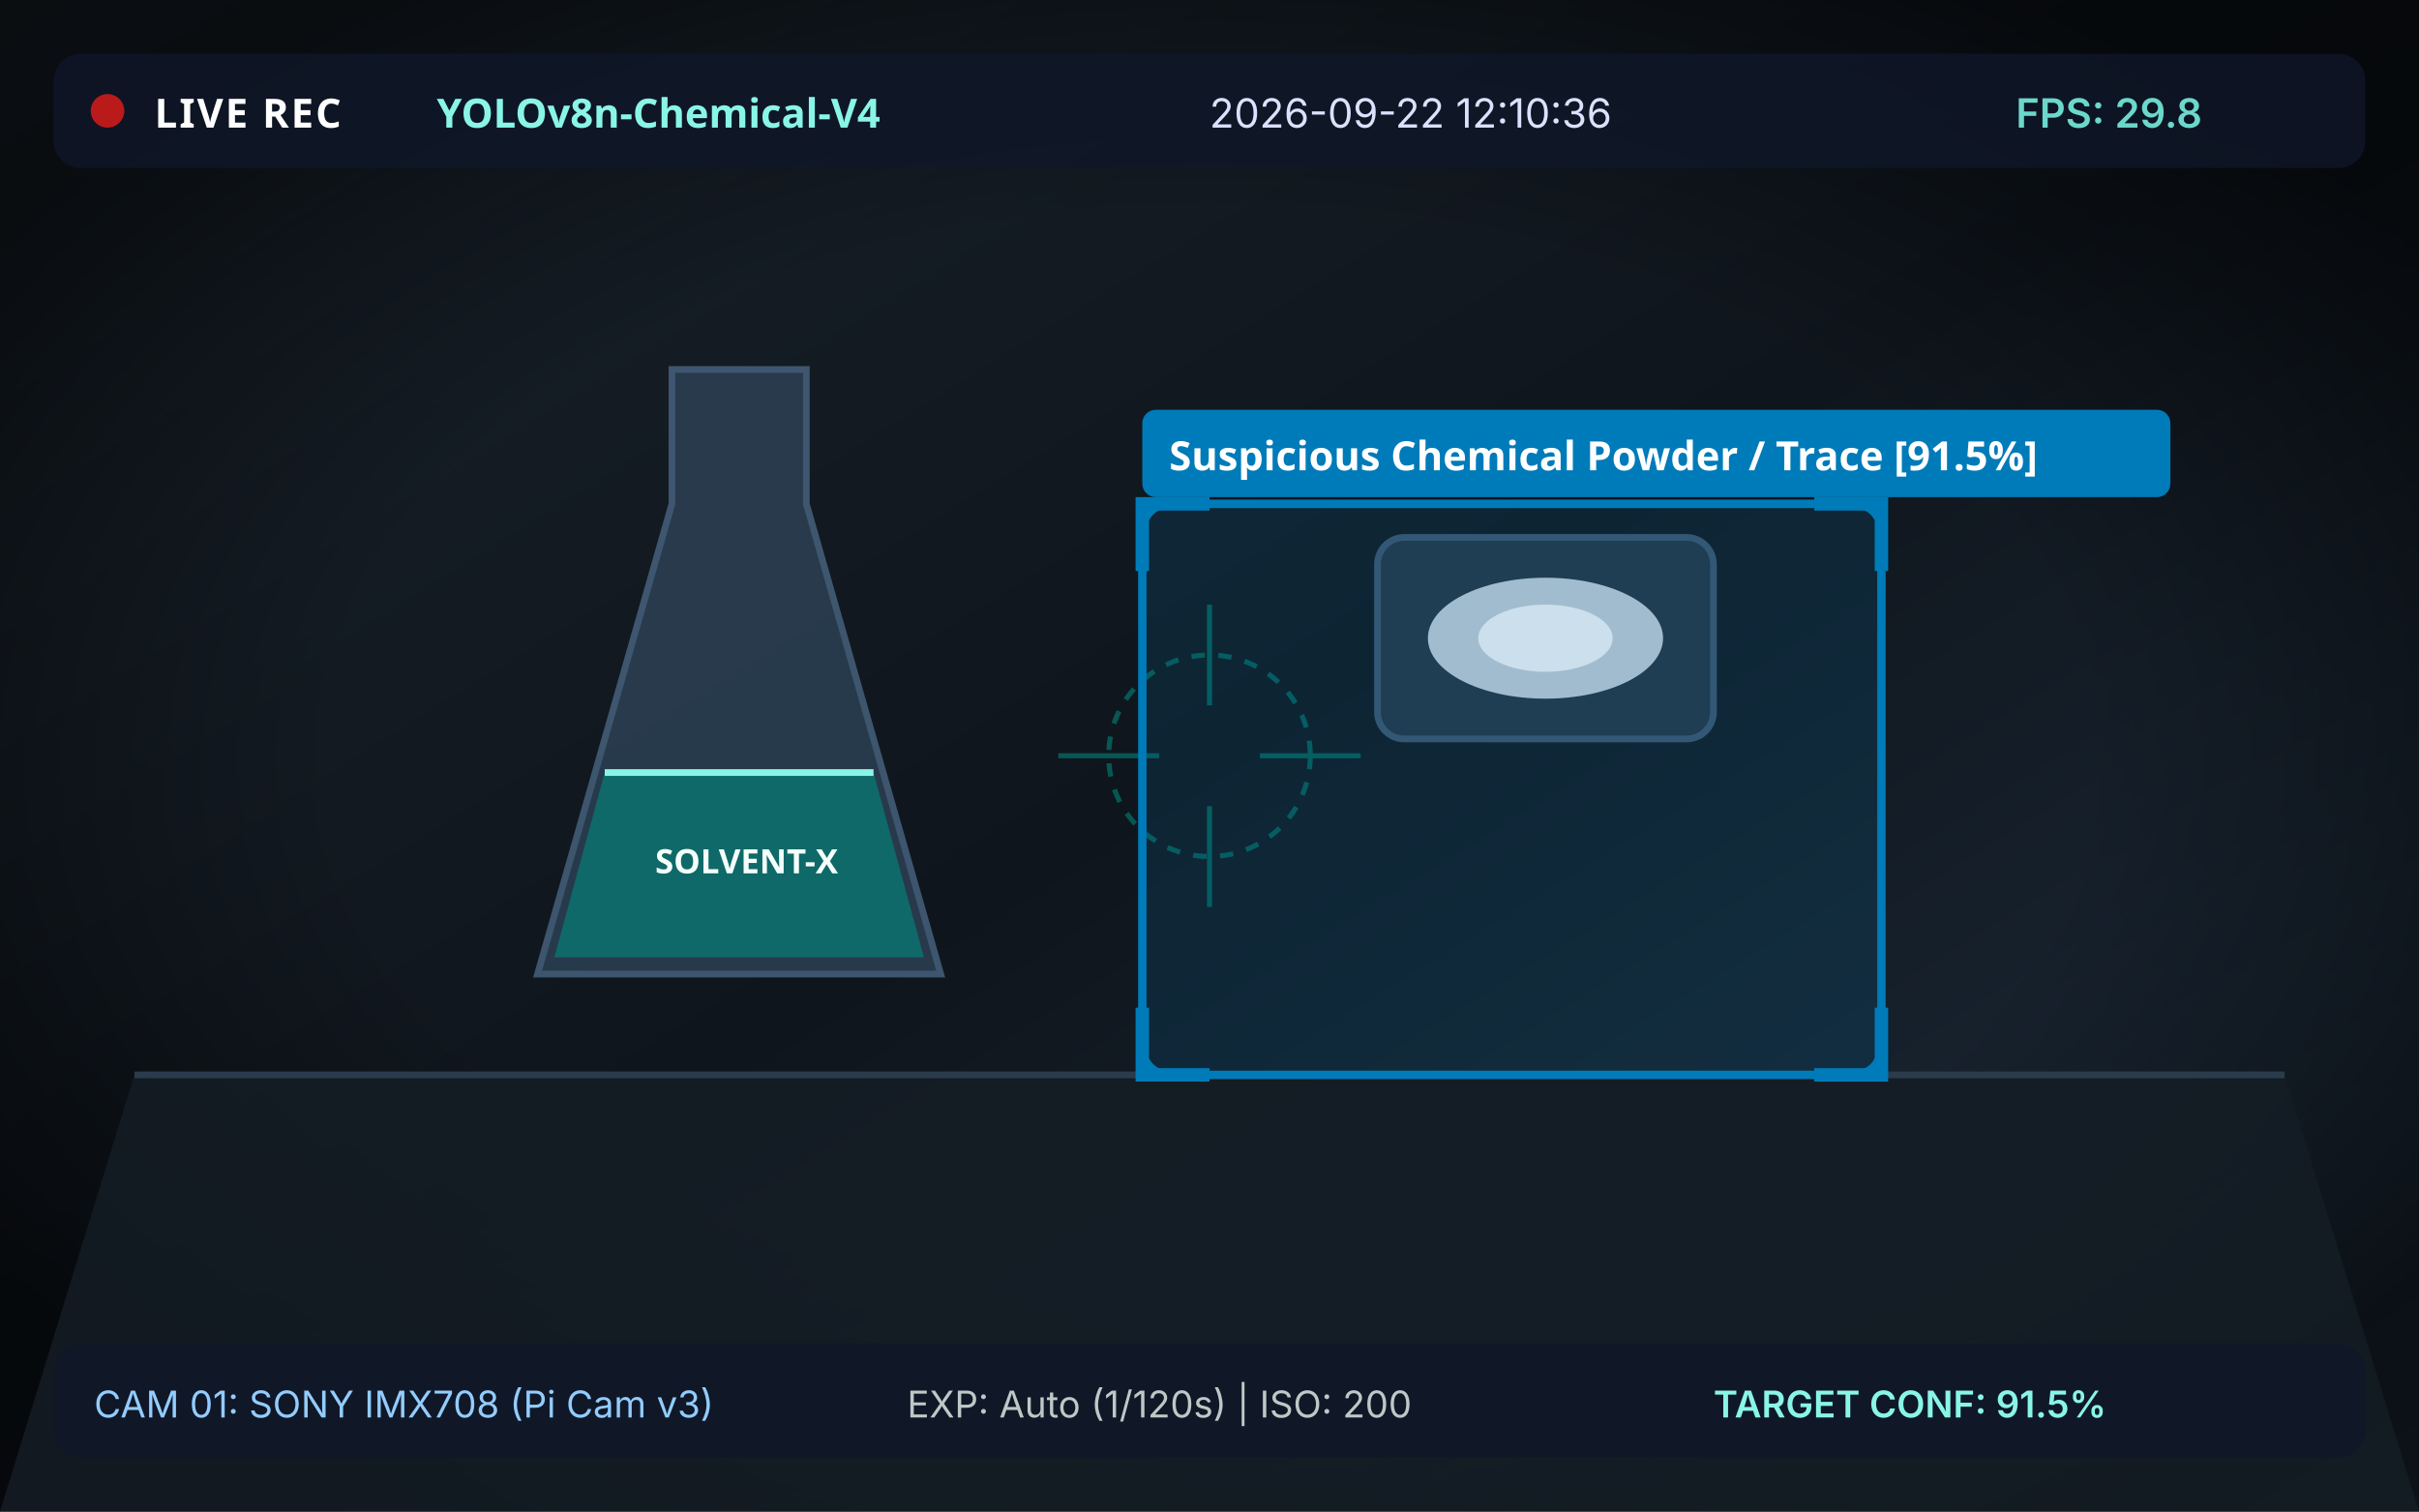
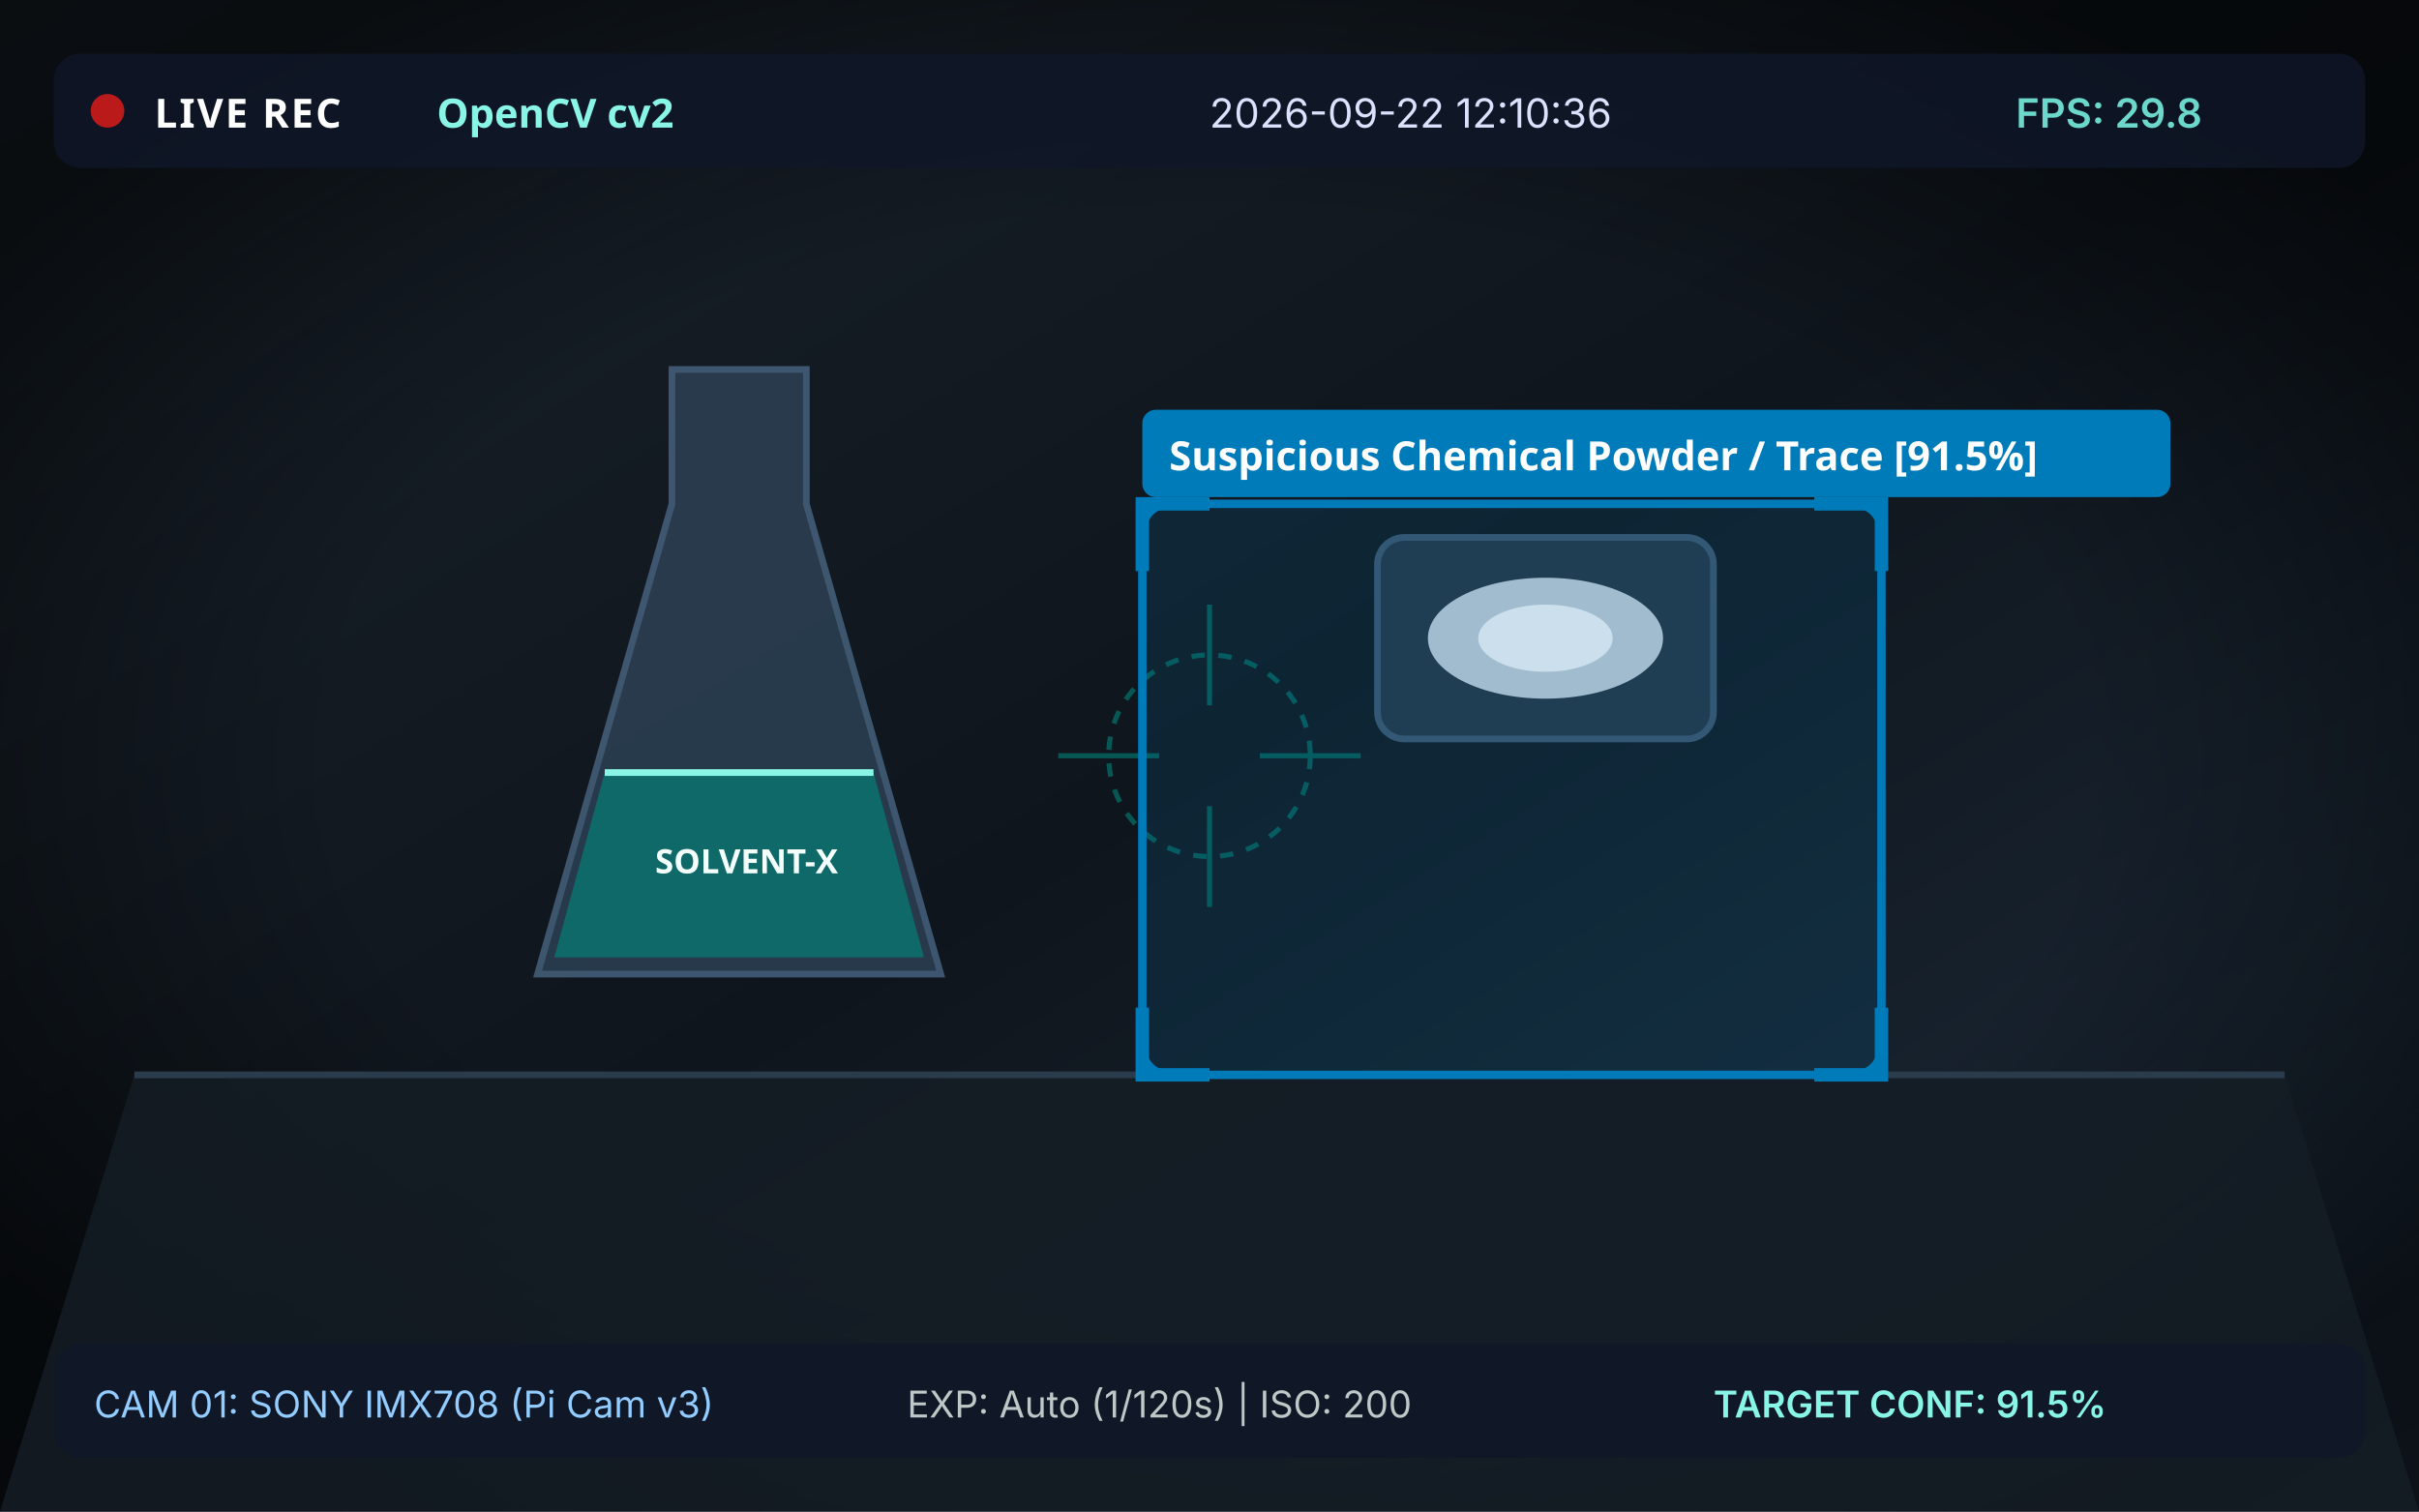
<svg xmlns="http://www.w3.org/2000/svg" viewBox="0 0 720 450" width="720" height="450">
  <defs>
    <linearGradient id="bgGrad" x1="0%" y1="0%" x2="100%" y2="100%">
      <stop offset="0%" stop-color="#19222b" />
      <stop offset="50%" stop-color="#0f151c" />
      <stop offset="100%" stop-color="#1e2d3d" />
    </linearGradient>
    <radialGradient id="vignette" cx="50%" cy="50%" r="60%">
      <stop offset="60%" stop-color="transparent" />
      <stop offset="100%" stop-color="rgba(0,0,0,0.6)" />
    </radialGradient>
  </defs>
  <rect width="720" height="450" fill="url(#bgGrad)" />
  <rect width="720" height="450" fill="url(#vignette)" />
  <polygon points="40,320 680,320 720,450 0,450" fill="#141c24" opacity="0.85" />
  <line x1="40" y1="320" x2="680" y2="320" stroke="#2a3b4c" stroke-width="2" />
  <g transform="translate(160, 110)">
    <path d="M40 0 L80 0 L80 40 L120 180 L0 180 L40 40 Z" fill="#2d4256" stroke="#486582" stroke-width="2" opacity="0.8" />
    <path d="M20 120 L100 120 L115 175 L5 175 Z" fill="#008378" opacity="0.65" />
    <line x1="20" y1="120" x2="100" y2="120" stroke="#89f5e7" stroke-width="2" />
    <text x="35" y="150" fill="#f4fffc" font-size="10" font-family="sans-serif" font-weight="bold">SOLVENT-X</text>
  </g>
  <g transform="translate(410, 160)">
    <rect x="0" y="0" width="100" height="60" rx="8" fill="#243342" stroke="#3b526b" stroke-width="2" />
    <ellipse cx="50" cy="30" rx="35" ry="18" fill="#d9e2ec" opacity="0.85" />
    <ellipse cx="50" cy="30" rx="20" ry="10" fill="#f0f4f8" opacity="0.95" />
  </g>
  <g stroke="#008378" stroke-width="1.5" opacity="0.6">
    <circle cx="360" cy="225" r="30" fill="none" stroke-dasharray="4,4" />
    <line x1="360" y1="180" x2="360" y2="210" />
    <line x1="360" y1="240" x2="360" y2="270" />
    <line x1="315" y1="225" x2="345" y2="225" />
    <line x1="375" y1="225" x2="405" y2="225" />
  </g>
  <g>
    <rect x="340" y="150" width="220" height="170" fill="rgba(0, 123, 185, 0.15)" stroke="#007bb9" stroke-width="2.5" rx="8" />
    <path d="M340 170 L340 150 L360 150" stroke="#007bb9" stroke-width="4" fill="none" />
    <path d="M540 150 L560 150 L560 170" stroke="#007bb9" stroke-width="4" fill="none" />
    <path d="M340 300 L340 320 L360 320" stroke="#007bb9" stroke-width="4" fill="none" />
    <path d="M540 320 L560 320 L560 300" stroke="#007bb9" stroke-width="4" fill="none" />
    <rect x="340" y="122" width="306" height="26" fill="#007bb9" rx="4" />
    <text x="348" y="140" fill="#ffffff" font-family="'Plus Jakarta Sans', sans-serif" font-weight="700" font-size="12">
          Suspicious Chemical Powder / Trace [91.5%]
        </text>
  </g>
  <rect x="16" y="16" width="688" height="34" rx="8" fill="rgba(15, 23, 42, 0.75)" />
  <circle cx="32" cy="33" r="5" fill="#ba1a1a">
    <animate attributeName="opacity" values="1;0.2;1" dur="1.5s" repeatCount="indefinite" />
  </circle>
  <text x="46" y="38" fill="#ffffff" font-family="'Plus Jakarta Sans', sans-serif" font-weight="700" font-size="12" letter-spacing="0.05em">LIVE REC</text>
-   <text x="130" y="38" fill="#89f5e7" font-family="'Plus Jakarta Sans', sans-serif" font-weight="600" font-size="12">YOLOv8n-Chemical-V4</text>
+   <text x="130" y="38" fill="#89f5e7" font-family="'Plus Jakarta Sans', sans-serif" font-weight="600" font-size="12">OpenCV cv2</text>
  <text x="360" y="38" fill="#dae2fd" font-family="'Inter', sans-serif" font-size="12">2026-09-22 12:10:36</text>
  <text x="600" y="38" fill="#6bd8cb" font-family="'Inter', sans-serif" font-weight="600" font-size="12">FPS: 29.8</text>
  <rect x="16" y="400" width="688" height="34" rx="8" fill="rgba(15, 23, 42, 0.75)" />
  <text x="28" y="422" fill="#93ccff" font-family="'Inter', sans-serif" font-size="11">CAM 01: SONY IMX708 (Pi Cam v3)</text>
  <text x="270" y="422" fill="#bcc9c6" font-family="'Inter', sans-serif" font-size="11">EXP: Auto (1/120s) | ISO: 200</text>
  <text x="510" y="422" fill="#89f5e7" font-family="'Inter', sans-serif" font-weight="600" font-size="11">TARGET CONF: 91.5%</text>
</svg>
